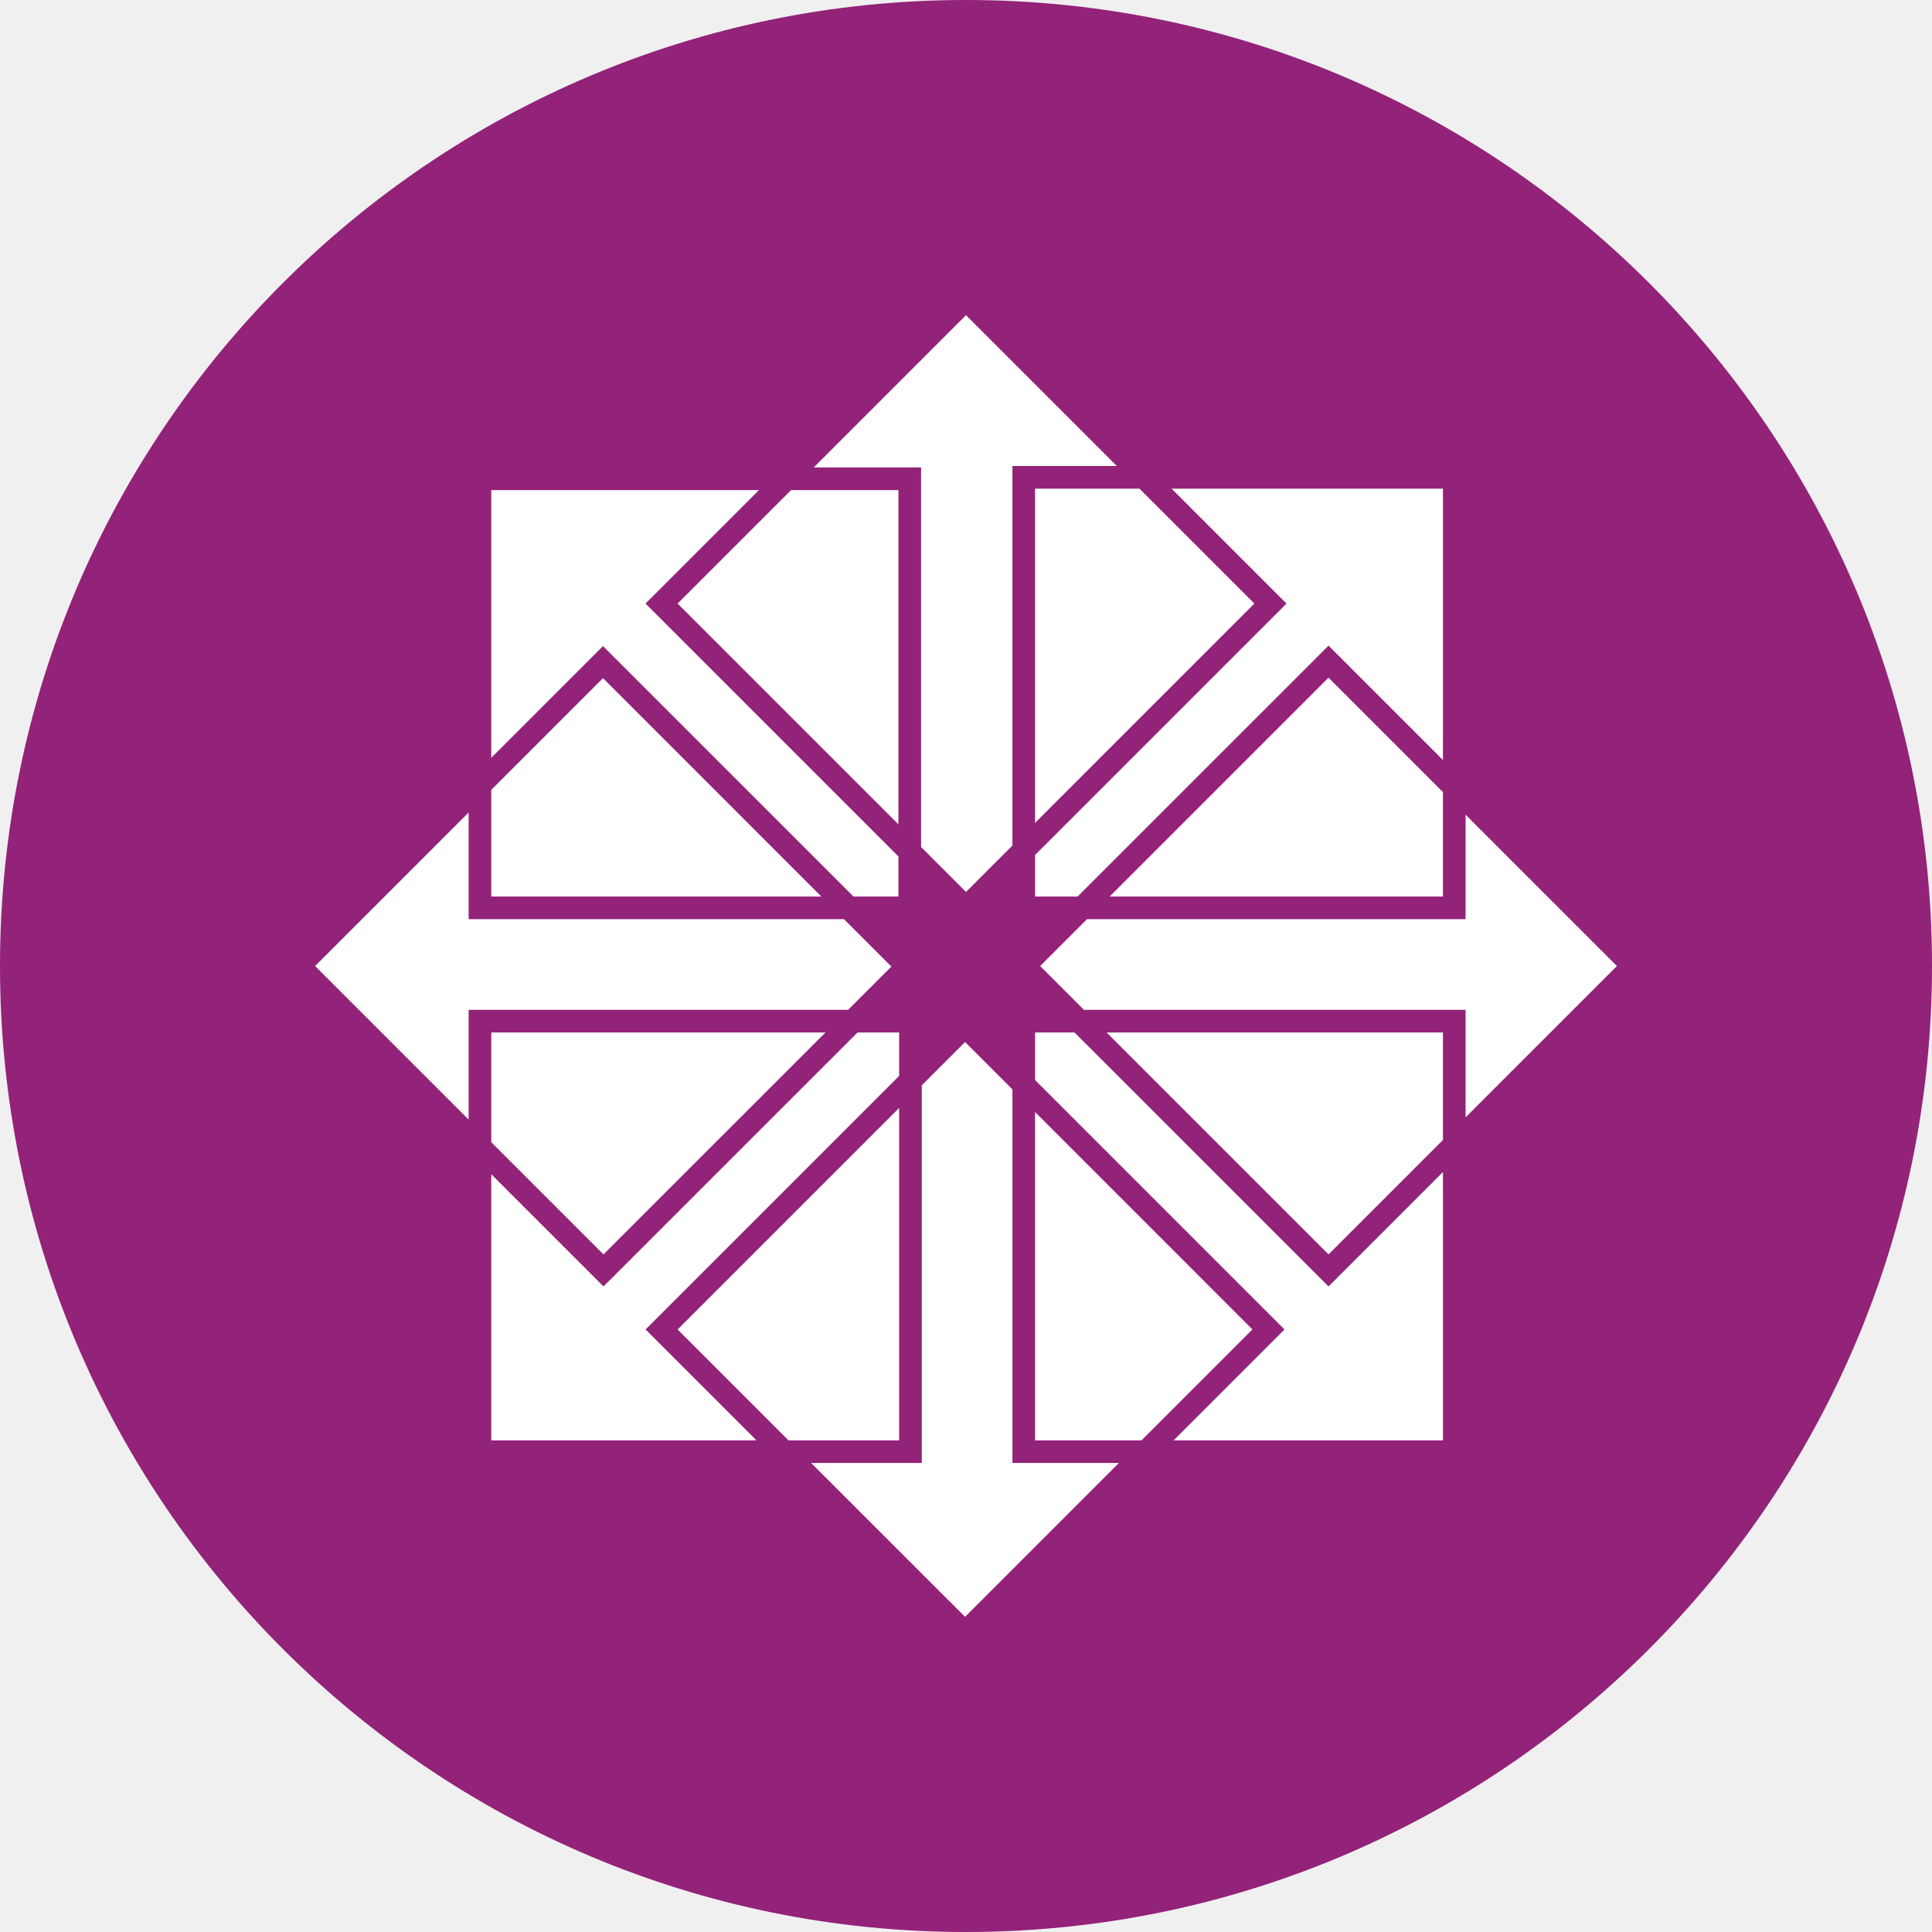
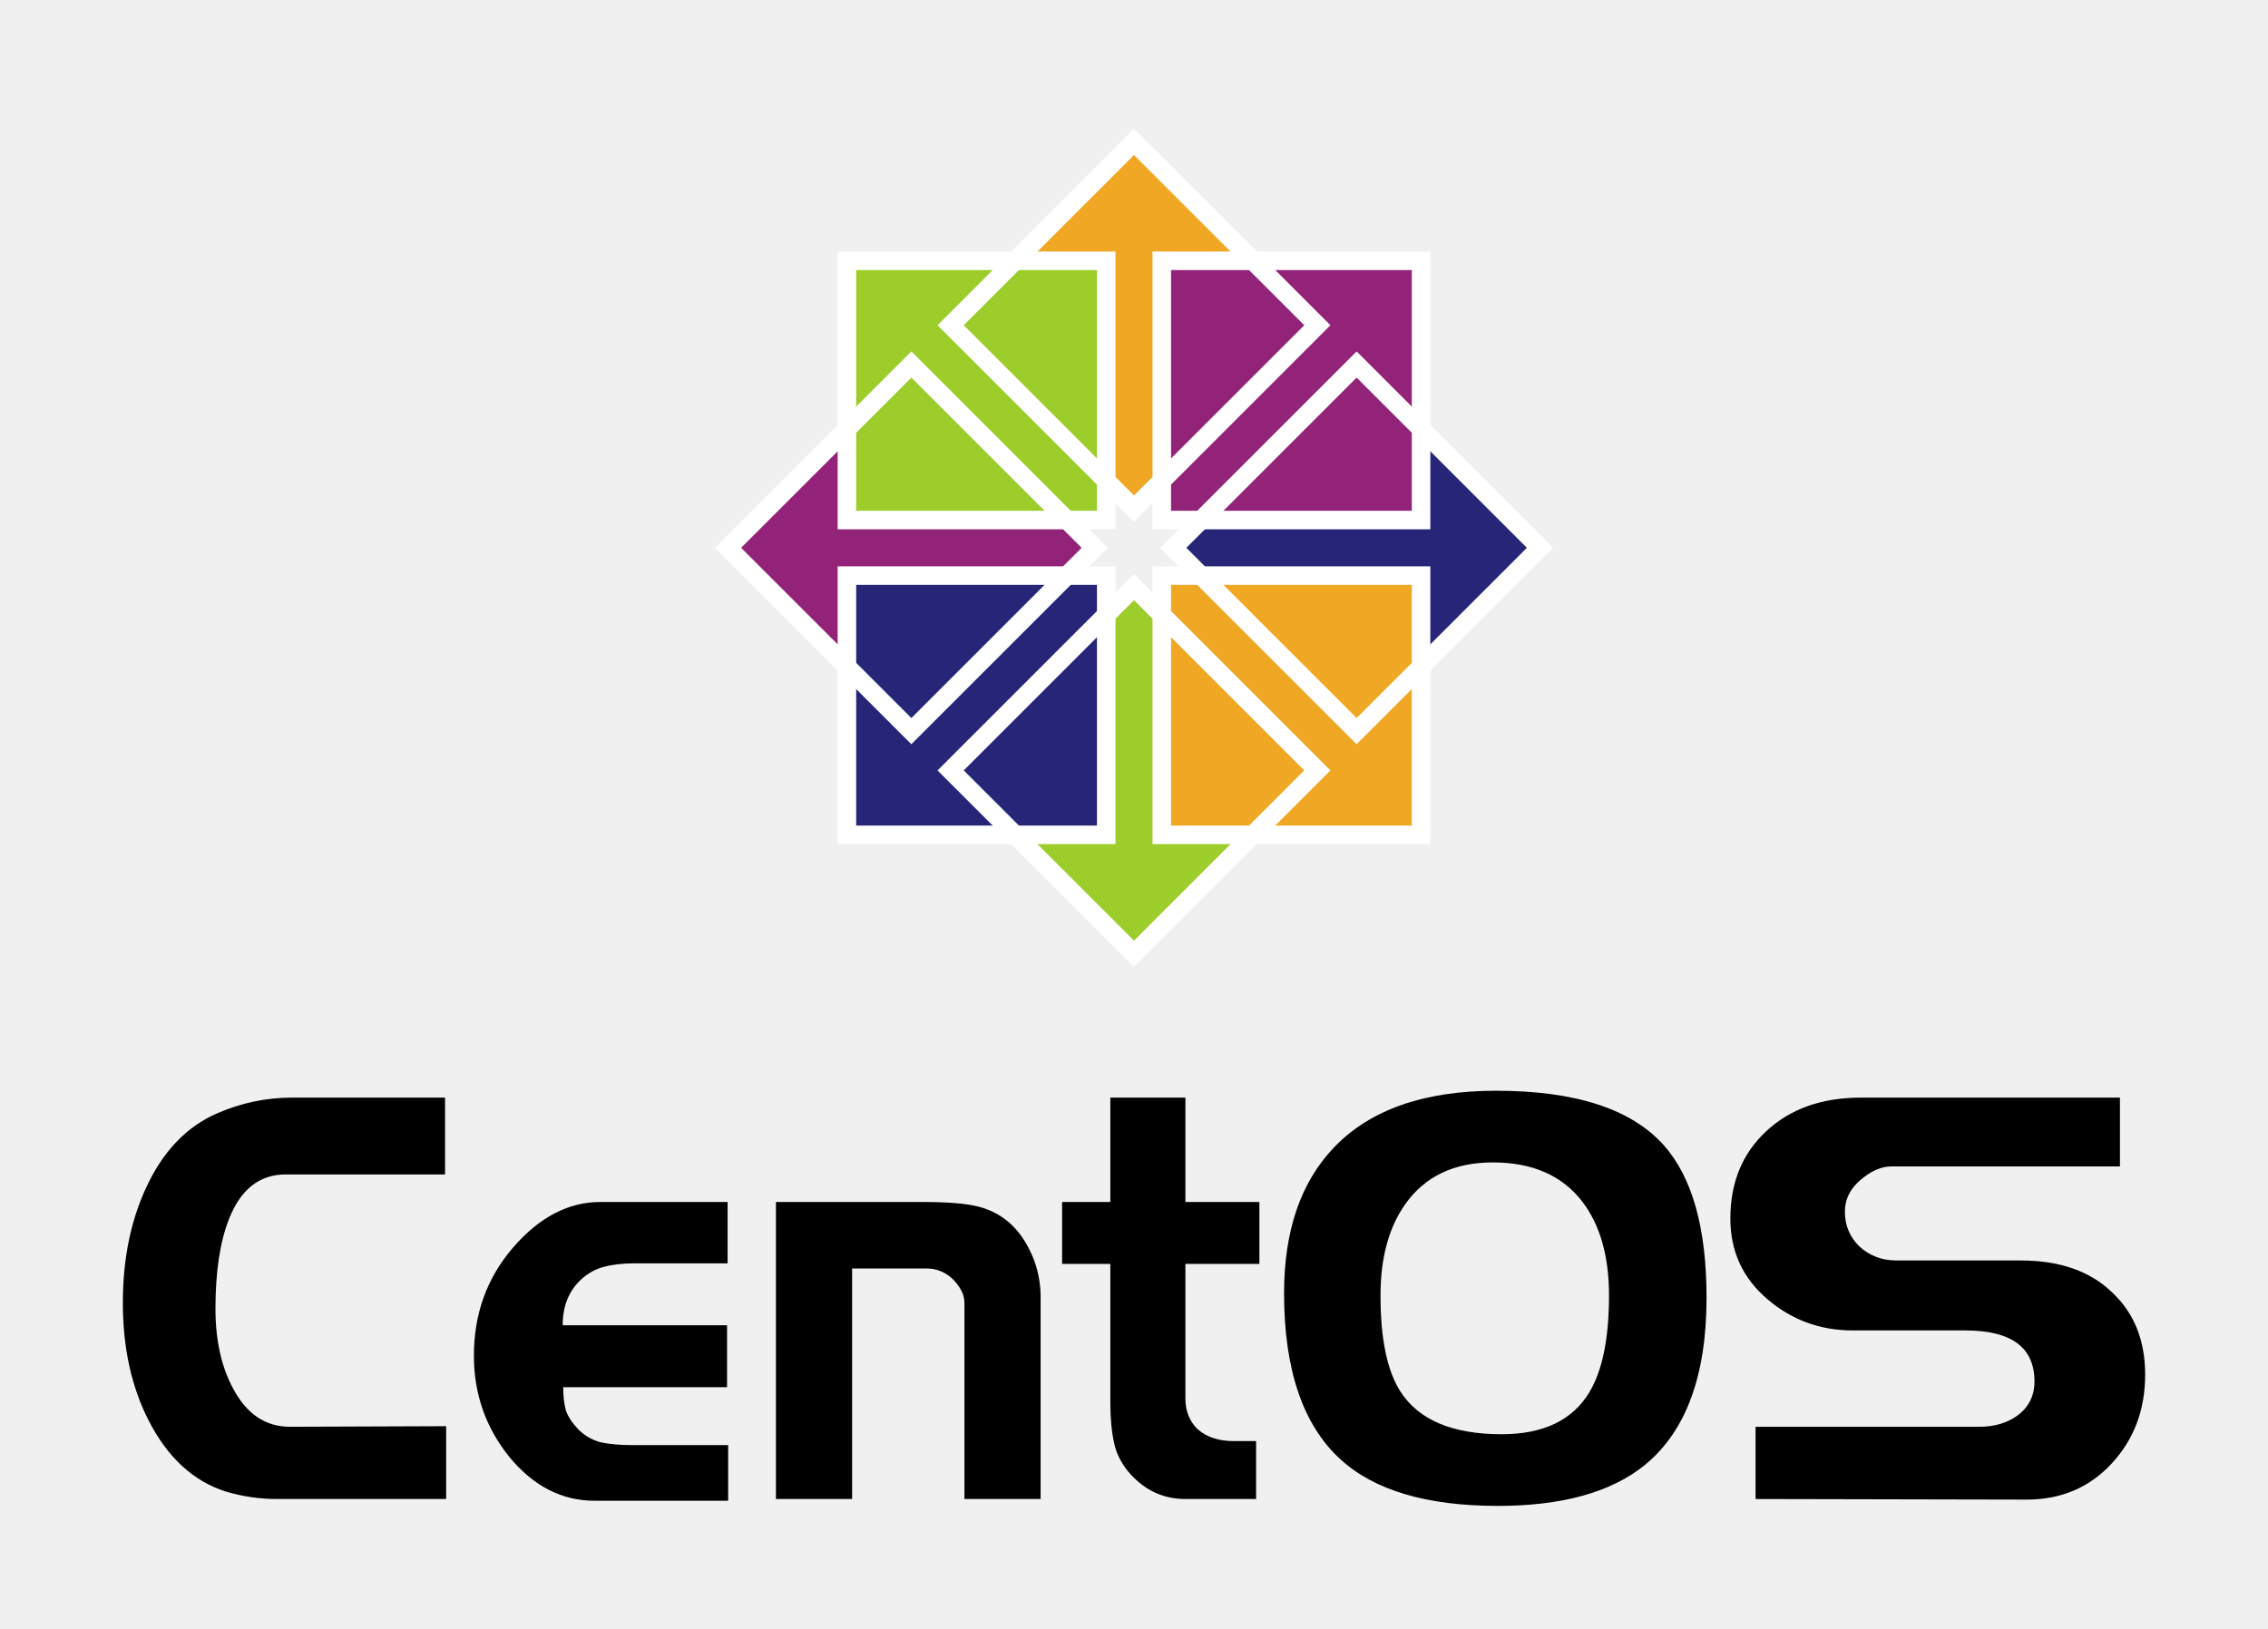
- <svg xmlns="http://www.w3.org/2000/svg" enable-background="new 0 0 515.91 728.5" height="512" id="Layer_1" version="1.1" viewBox="0 0 512 512" width="512" xml:space="preserve">
-   <defs id="defs7" />
-   <g id="g3884" transform="translate(176.5464,129.6051)">
-     <path d="m -733.623,72.268 c 0,203.805 -165.216,369.021 -369.021,369.021 -203.805,0 -369.021,-165.216 -369.021,-369.021 0,-203.805 165.216,-369.021 369.021,-369.021 203.805,0 369.021,165.216 369.021,369.021 z" id="path4882" style="fill:#932279;fill-opacity:1;fill-rule:nonzero;stroke:none" transform="matrix(0.6937268,0,0,0.6937268,844.3878,76.26073)" />
-     <path d="m 79.454,-46.081 -40.358,40.358 25.459,0 2.992,0 0,2.992 0,97.594 11.906,11.906 12.302,-12.302 0,-97.563 0,-3.008 3.008,0 24.668,0 -39.978,-39.978 z m 18.303,45.979 0,88.569 58.123,-58.123 -30.447,-30.447 -27.676,0 z m 36.178,0 28.325,28.325 2.122,2.122 -2.122,2.122 -64.503,64.503 0,11.02 11.257,0 64.393,-64.377 2.122,-2.122 2.122,2.122 28.198,28.198 0,-71.913 -71.913,0 z m -180.29,0.38 0,70.947 27.486,-27.486 2.122,-2.122 2.122,2.122 64.266,64.25 11.906,0 0,-10.624 -64.899,-64.899 -2.122,-2.122 2.122,-2.122 27.945,-27.945 -70.947,0 z m 79.45,0 -30.067,30.067 58.519,58.519 0,-88.585 -28.452,0 z M 175.528,49.977 117.516,107.989 l 88.332,0 0,-27.692 -30.32,-30.32 z m -192.275,0.127 -29.608,29.608 0,28.278 87.477,0 -57.869,-57.885 z m -35.608,35.608 -40.691,40.691 40.691,40.691 0,-26.077 0,-3.008 3.008,0 97.563,0 11.463,-11.463 -12.556,-12.556 -96.47,0 -3.008,0 0,-3.008 0,-25.269 z m 264.204,0.586 0,24.684 0,3.008 -2.992,0 -97.341,0 -12.413,12.413 11.606,11.606 98.148,0 2.992,0 0,3.008 0,25.491 40.105,-40.105 -40.105,-40.105 z m -258.204,57.711 0,29.085 29.734,29.734 58.835,-58.819 -88.57,0 z m 97.072,0 -65.2,65.184 -2.137,2.122 -2.122,-2.122 -27.613,-27.613 0,70.52 70.282,0 -27.264,-27.264 -2.122,-2.122 2.122,-2.122 65.073,-65.073 0,-11.511 -11.02,0 z m 47.04,0 0,12.603 63.981,63.981 2.122,2.122 -2.122,2.122 -27.264,27.264 71.375,0 0,-71.106 -28.198,28.199 -2.122,2.122 -2.122,-2.122 -65.2,-65.184 -10.45,0 z m 18.952,0 58.819,58.819 30.32,-30.32 0,-28.499 -89.14,0 z m -37.508,2.533 -11.463,11.463 0,97.104 0,2.992 -3.008,0 -26.314,0 40.786,40.77 40.77,-40.77 -25.206,0 -3.008,0 0,-2.992 0,-96.011 -12.556,-12.556 z m -17.464,17.464 -58.709,58.709 29.386,29.386 29.323,0 0,-88.095 z m 36.02,1.092 0,87.002 28.214,0 29.386,-29.386 -57.6,-57.616 z" id="path21524" style="fill:#ffffff;fill-opacity:1;stroke:none" />
+ <svg xmlns="http://www.w3.org/2000/svg" version="1.1" width="461.52" height="331.5" id="svg4300">
+   <defs id="defs4302">
+     <clipPath id="clipPath4429">
+       <g transform="matrix(0.9947658,0,0,1,1.786099,0)" id="g4431">
+         <path d="m 322.541,2800.938 -4.435,5.73 -4.435,-5.73 0,-43.143 -18.94,0 23.375,-25.537 23.131,25.537 -18.696,0 0,43.143 z" id="path4433" style="fill:#efa724;fill-opacity:1;fill-rule:evenodd;stroke:none;stroke-width:30;marker:none;visibility:visible;display:inline;overflow:visible" />
+       </g>
+     </clipPath>
+   </defs>
+   <g transform="translate(56.228,-432.2513)" id="layer1">
+     <g transform="matrix(1.000883,0,0,1.009453,-0.05651152,-6.184848)" id="g5189">
+       <rect width="461.113" height="328.396" x="-56.122" y="434.33" id="rect5183" style="fill:#ffffff;fill-opacity:0;stroke:none" />
+       <path d="m 34.586,736.573 -34.425,0 c -3.491,0 -6.944,-0.501 -10.361,-1.503 -6.61,-2.081 -11.846,-6.86 -15.708,-14.337 -3.491,-6.783 -5.236,-14.684 -5.236,-23.702 0,-8.71 1.56,-16.418 4.679,-23.124 3.416,-7.4 8.281,-12.448 14.594,-15.146 4.902,-2.081 9.915,-3.122 15.04,-3.122 l 31.194,0 0,15.493 -32.419,0 c -5.273,8e-5 -9.098,2.968 -11.475,8.903 -1.857,4.625 -2.785,10.676 -2.785,18.152 0,6.321 1.188,11.678 3.565,16.071 2.748,5.164 6.61,7.747 11.586,7.747 l 31.751,-0.116 0,14.684 m 57.333,0.347 -27.183,0 c -6.61,0 -12.366,-2.929 -17.268,-8.787 -4.828,-5.935 -7.241,-12.757 -7.241,-20.465 0,-8.402 2.637,-15.647 7.91,-21.736 5.347,-6.166 11.289,-9.25 17.825,-9.25 l 25.846,0 0,12.371 -18.939,0 c -2.377,6e-5 -4.419,0.231 -6.127,0.694 -1.634,0.385 -3.157,1.195 -4.568,2.428 -2.6,2.312 -3.899,5.434 -3.899,9.365 l 33.422,0 0,12.487 -33.311,0 c -3e-5,1.85 0.186,3.43 0.557,4.74 0.446,1.233 1.3,2.505 2.562,3.815 1.263,1.233 2.748,2.081 4.456,2.544 1.783,0.385 3.936,0.578 6.462,0.578 l 19.496,0 0,11.215 m 63.53,-0.347 -15.486,0 0,-39.426 c -5e-5,-1.002 -0.223,-1.888 -0.668,-2.659 -0.446,-0.848 -1.077,-1.657 -1.894,-2.428 -1.485,-1.31 -3.194,-1.965 -5.125,-1.966 l -15.151,0 0,46.479 -15.486,0 0,-59.891 29.634,0 c 5.273,4e-5 9.098,0.308 11.475,0.925 3.714,0.925 6.684,2.968 8.913,6.128 2.525,3.7 3.788,7.747 3.788,12.14 l 0,40.698 m 44.476,-47.404 -15.04,0 0,27.171 c -1e-5,2.467 0.817,4.509 2.451,6.128 1.857,1.619 4.308,2.428 7.353,2.428 l 4.568,0 0,11.678 -14.371,0 c -4.308,0 -7.984,-1.619 -11.029,-4.856 -1.783,-1.927 -2.934,-4.047 -3.454,-6.359 -0.52,-2.312 -0.78,-5.049 -0.78,-8.209 l 0,-27.98 -9.804,0 0,-12.487 9.804,0 0,-21.043 15.263,0 0,21.043 15.04,0 0,12.487 m 90.913,6.822 c -1.1e-4,15.724 -4.196,26.978 -12.589,33.761 -6.833,5.473 -16.785,8.209 -29.857,8.209 -14.483,0 -25.178,-3.16 -32.085,-9.481 -7.576,-6.937 -11.363,-18.075 -11.363,-33.414 0,-12.564 3.379,-22.353 10.138,-29.367 7.353,-7.631 18.345,-11.446 32.976,-11.446 16.117,6e-5 27.48,3.661 34.09,10.984 5.793,6.475 8.69,16.726 8.69,30.755 m -19.83,-0.462 c -6e-5,-7.939 -1.82,-14.26 -5.459,-18.962 -4.085,-5.241 -10.138,-7.862 -18.159,-7.862 -7.873,9e-5 -13.814,2.813 -17.825,8.44 -3.342,4.702 -5.013,10.83 -5.013,18.384 -2e-5,8.71 1.337,15.146 4.011,19.308 3.713,5.781 10.584,8.671 20.61,8.671 8.467,3e-5 14.409,-2.813 17.825,-8.44 2.674,-4.394 4.011,-10.907 4.011,-19.54 m 109.006,15.956 c -9e-5,7.091 -2.265,13.065 -6.796,17.921 -4.531,4.856 -10.287,7.284 -17.268,7.284 l -55.146,-0.116 0,-14.568 45.454,0 c 3.045,3e-5 5.607,-0.732 7.687,-2.197 2.377,-1.696 3.565,-4.008 3.565,-6.937 -5e-5,-6.86 -4.679,-10.29 -14.037,-10.29 l -22.95,0 c -6.61,2e-5 -12.403,-2.12 -17.379,-6.359 -4.976,-4.239 -7.464,-9.635 -7.464,-16.187 0,-7.245 2.414,-13.103 7.241,-17.574 4.902,-4.548 11.326,-6.821 19.273,-6.822 l 52.695,0 0,13.874 -46.457,0 c -2.08,7e-5 -4.196,0.925 -6.35,2.775 -2.08,1.773 -3.119,3.893 -3.119,6.359 -2e-5,2.775 1.003,5.126 3.008,7.053 2.08,1.85 4.568,2.775 7.464,2.775 l 25.289,0 c 7.873,4e-5 14.037,2.12 18.494,6.359 4.53,4.162 6.796,9.712 6.796,16.649" id="text5083-9" style="font-size:72.672px;font-style:normal;font-variant:normal;font-weight:200;font-stretch:normal;text-align:start;line-height:125%;writing-mode:lr-tb;text-anchor:start;fill:#000000;fill-opacity:1;stroke:none;display:inline;font-family:Denmark;-inkscape-font-specification:Denmark Ultra-Light" />
+       <g transform="matrix(1.062725,0,0,1.053706,198.7645,-518.4751)" id="g3664">
+         <g transform="matrix(0,-1,1,0,-1934.52,1337.48)" id="g12802">
+           <g transform="translate(16.27951,-899.1672)" id="g12804">
+             <g transform="matrix(1.066666,0,0,1,-26.9356,-4.1328125e-5)" id="g12806">
+               <path d="m 323.367,2798.161 -5.406,5.801 -5.406,-5.801 0,-40.826 -18.013,0 23.419,-24.898 23.025,24.898 -17.619,0 -10e-6,40.826 z" id="path12808" style="fill:#932279;fill-opacity:1;fill-rule:evenodd;stroke:none;stroke-width:30;marker:none;visibility:visible;display:inline;overflow:visible" />
+             </g>
+             <g transform="matrix(1.072279,0,0,1,-28.85079,-4.1328125e-5)" clip-path="url(#clipPath4429)" id="g12812" />
+           </g>
+         </g>
+         <g transform="translate(-351.3067,-902.5582)" id="g12768">
+           <g transform="translate(16.27951,-899.1672)" id="g12770">
+             <g transform="matrix(1.066666,0,0,1,-26.9356,-4.1328125e-5)" id="g12772">
+               <path d="m 323.367,2798.161 -5.406,5.801 -5.406,-5.801 0,-40.826 -18.013,0 23.419,-24.898 23.025,24.898 -17.619,0 -10e-6,40.826 z" id="path12774" style="fill:#efa724;fill-opacity:1;fill-rule:evenodd;stroke:none;stroke-width:30;marker:none;visibility:visible;display:inline;overflow:visible" />
+             </g>
+             <g transform="matrix(1.072279,0,0,1,-28.85079,-4.1328125e-5)" clip-path="url(#clipPath4429)" id="g12778" />
+           </g>
+         </g>
+         <g transform="matrix(0,1,-1,0,2787.899,696.9345)" id="g12780">
+           <g transform="matrix(1.066666,0,0,1,-26.9356,-4.1328125e-5)" id="g12782">
+             <path d="m 323.367,2798.161 -5.406,5.801 -5.406,-5.801 0,-40.826 -18.013,0 23.419,-24.898 23.025,24.898 -17.619,0 -10e-6,40.826 z" id="path12784" style="fill:#262577;fill-opacity:1;fill-rule:evenodd;stroke:none;stroke-width:30;marker:none;visibility:visible;display:inline;overflow:visible" />
+           </g>
+           <g transform="matrix(1.072279,0,0,1,-28.85079,-4.1328125e-5)" clip-path="url(#clipPath4429)" id="g12788" />
+         </g>
+         <g transform="matrix(-1,0,0,-1,305.5186,2920.694)" id="g12790">
+           <g transform="translate(16.27951,-899.1672)" id="g12792">
+             <g transform="matrix(1.066666,0,0,1,-26.9356,-4.1328125e-5)" id="g12794">
+               <path d="m 323.367,2798.161 -5.406,5.801 -5.406,-5.801 0,-40.826 -18.013,0 23.419,-24.898 23.025,24.898 -17.619,0 -10e-6,40.826 z" id="path12796" style="fill:#9ccd2a;fill-opacity:1;fill-rule:evenodd;stroke:none;stroke-width:30;marker:none;visibility:visible;display:inline;overflow:visible" />
+             </g>
+             <g transform="matrix(1.072279,0,0,1,-28.85079,-4.1328125e-5)" clip-path="url(#clipPath4429)" id="g12800" />
+           </g>
+         </g>
+         <g transform="translate(-749.7998,-1331.643)" id="g12742">
+           <path d="m 671.984,2285.789 49.606,0 0,49.606 -49.606,0 0,-49.606 z" id="rect12744" style="fill:#9ccd2a;fill-opacity:1;stroke:#ffffff;stroke-width:3.543;stroke-linecap:butt;stroke-linejoin:miter;stroke-miterlimit:4;stroke-opacity:1;stroke-dashoffset:0" />
+           <path d="m 732.221,2285.789 49.606,0 0,49.606 -49.606,0 0,-49.606 z" id="rect12746" style="fill:#932279;fill-opacity:1;stroke:#ffffff;stroke-width:3.543;stroke-linecap:butt;stroke-linejoin:miter;stroke-miterlimit:4;stroke-opacity:1;stroke-dashoffset:0" />
+           <path d="m 732.221,2346.026 49.606,0 0,49.606 -49.606,0 0,-49.606 z" id="rect12748" style="fill:#efa724;fill-opacity:1;stroke:#ffffff;stroke-width:3.543;stroke-linecap:butt;stroke-linejoin:miter;stroke-miterlimit:4;stroke-opacity:1;stroke-dashoffset:0" />
+           <path d="m 671.984,2346.026 49.606,0 0,49.606 -49.606,0 0,-49.606 z" id="rect12750" style="fill:#262577;fill-opacity:1;stroke:#ffffff;stroke-width:3.543;stroke-linecap:butt;stroke-linejoin:miter;stroke-miterlimit:4;stroke-opacity:1;stroke-dashoffset:0" />
+         </g>
+         <path d="m -784.629,642.409 49.606,0 0,49.606 -49.606,0 0,-49.606 z" transform="matrix(0.7071068,-0.7071068,0.7071068,0.7071068,0,0)" id="rect12760" style="fill:none;stroke:#ffffff;stroke-width:3.543;stroke-linecap:butt;stroke-linejoin:miter;stroke-miterlimit:4;stroke-opacity:1;stroke-dashoffset:0" />
+         <path d="m -724.392,642.409 49.606,0 0,49.606 -49.606,0 0,-49.606 z" transform="matrix(0.7071068,-0.7071068,0.7071068,0.7071068,0,0)" id="rect12762" style="fill:none;stroke:#ffffff;stroke-width:3.543;stroke-linecap:butt;stroke-linejoin:miter;stroke-miterlimit:4;stroke-opacity:1;stroke-dasharray:none;stroke-dashoffset:0" />
+         <path d="m -15.378,1009.068 35.077,-35.077 35.077,35.077 -35.077,35.077 -35.077,-35.077 z" id="rect12764" style="fill:none;stroke:#ffffff;stroke-width:3.543;stroke-linecap:butt;stroke-linejoin:miter;stroke-miterlimit:4;stroke-opacity:1;stroke-dashoffset:0" />
+         <path d="m -784.629,702.645 49.606,0 0,49.606 -49.606,0 0,-49.606 z" transform="matrix(0.7071068,-0.7071068,0.7071068,0.7071068,0,0)" id="rect12766" style="fill:none;stroke:#ffffff;stroke-width:3.543;stroke-linecap:butt;stroke-linejoin:miter;stroke-miterlimit:4;stroke-opacity:1;stroke-dashoffset:0" />
+       </g>
+     </g>
  </g>
</svg>
